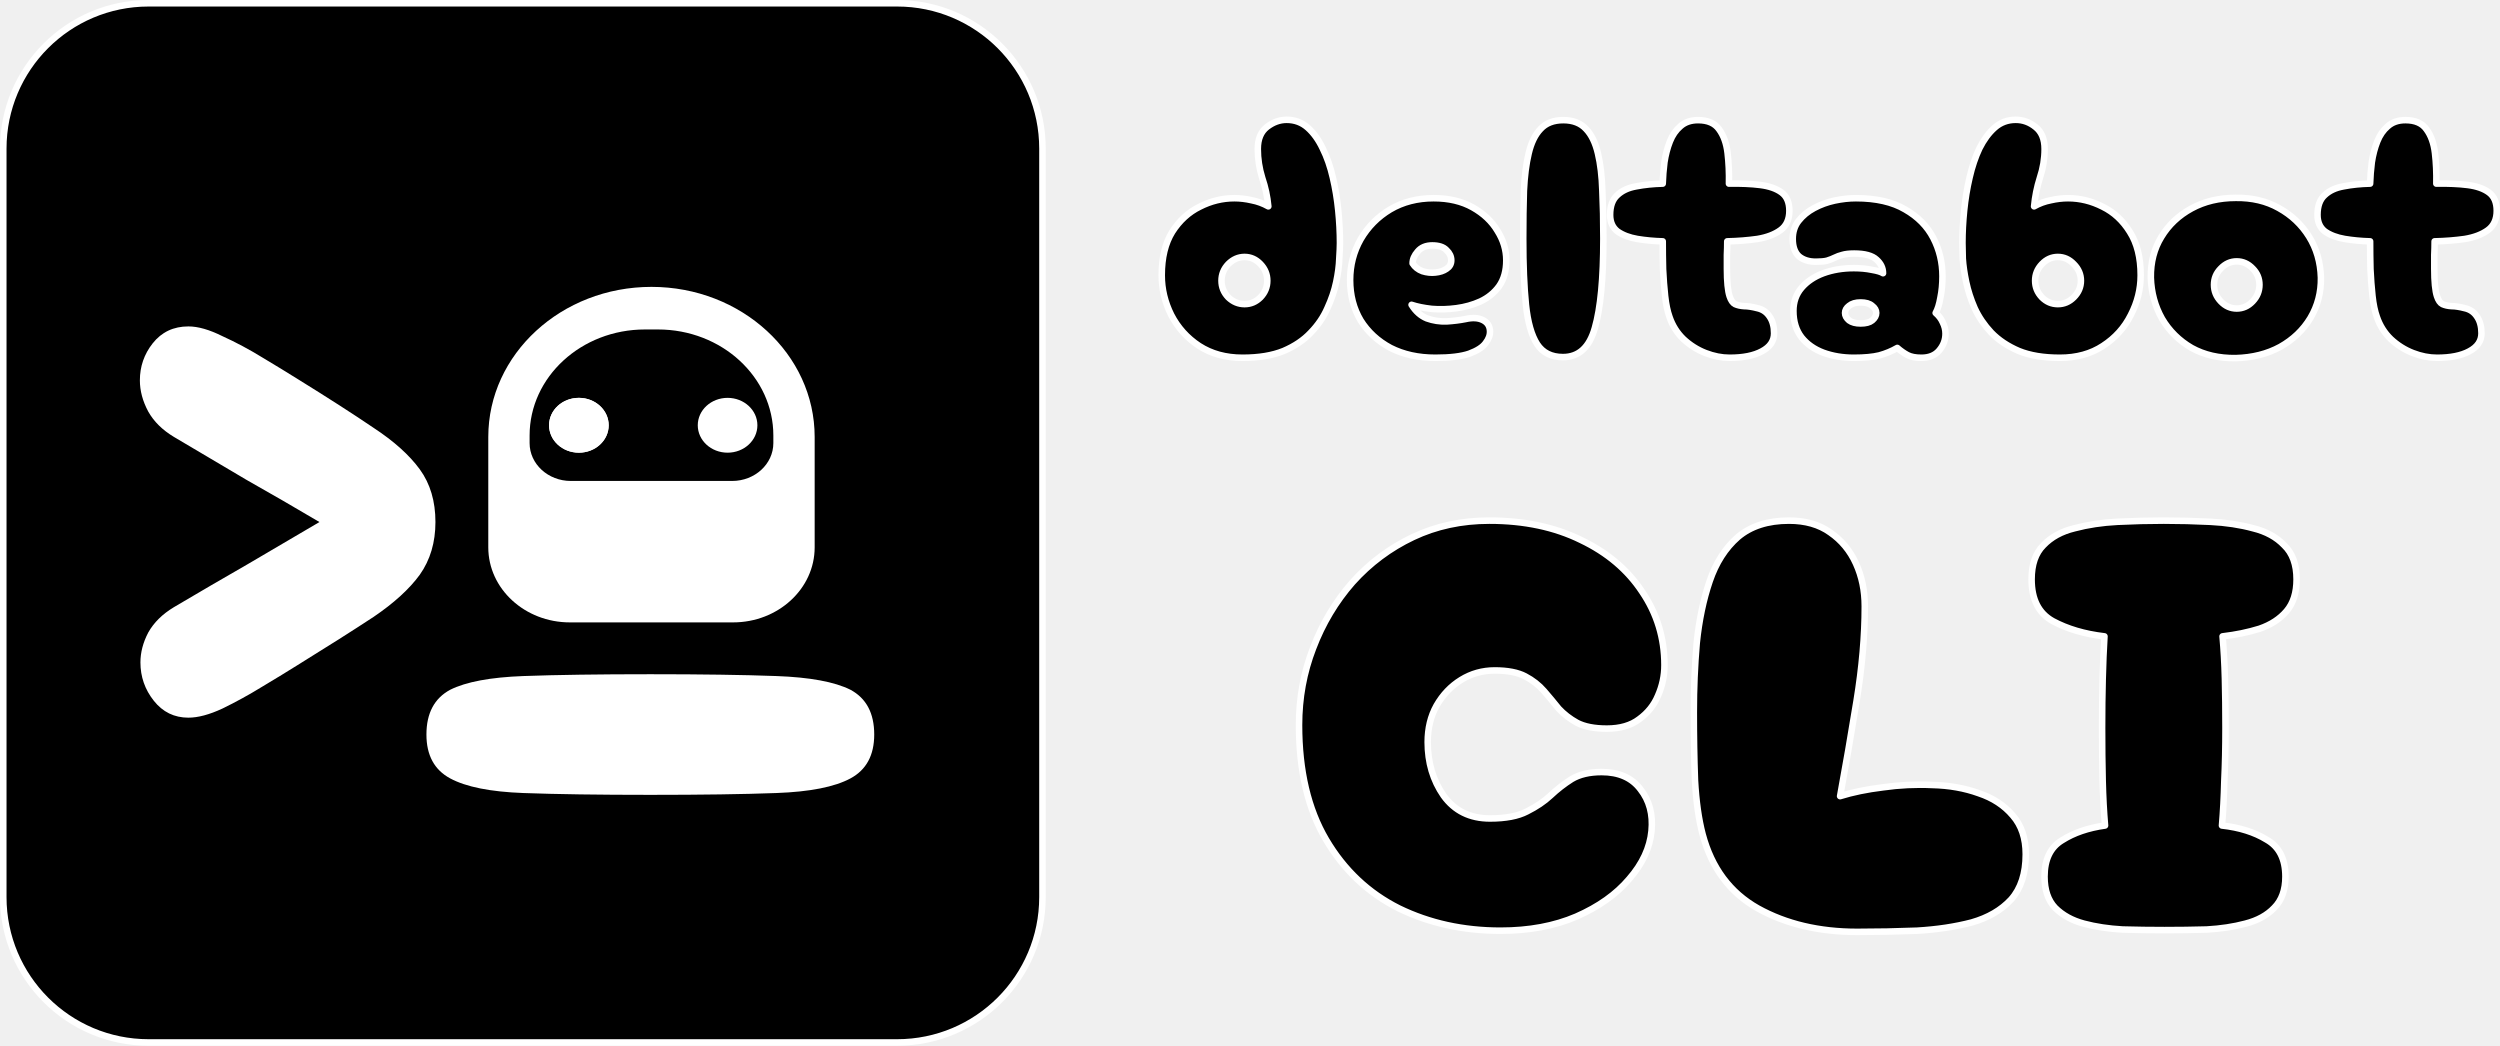
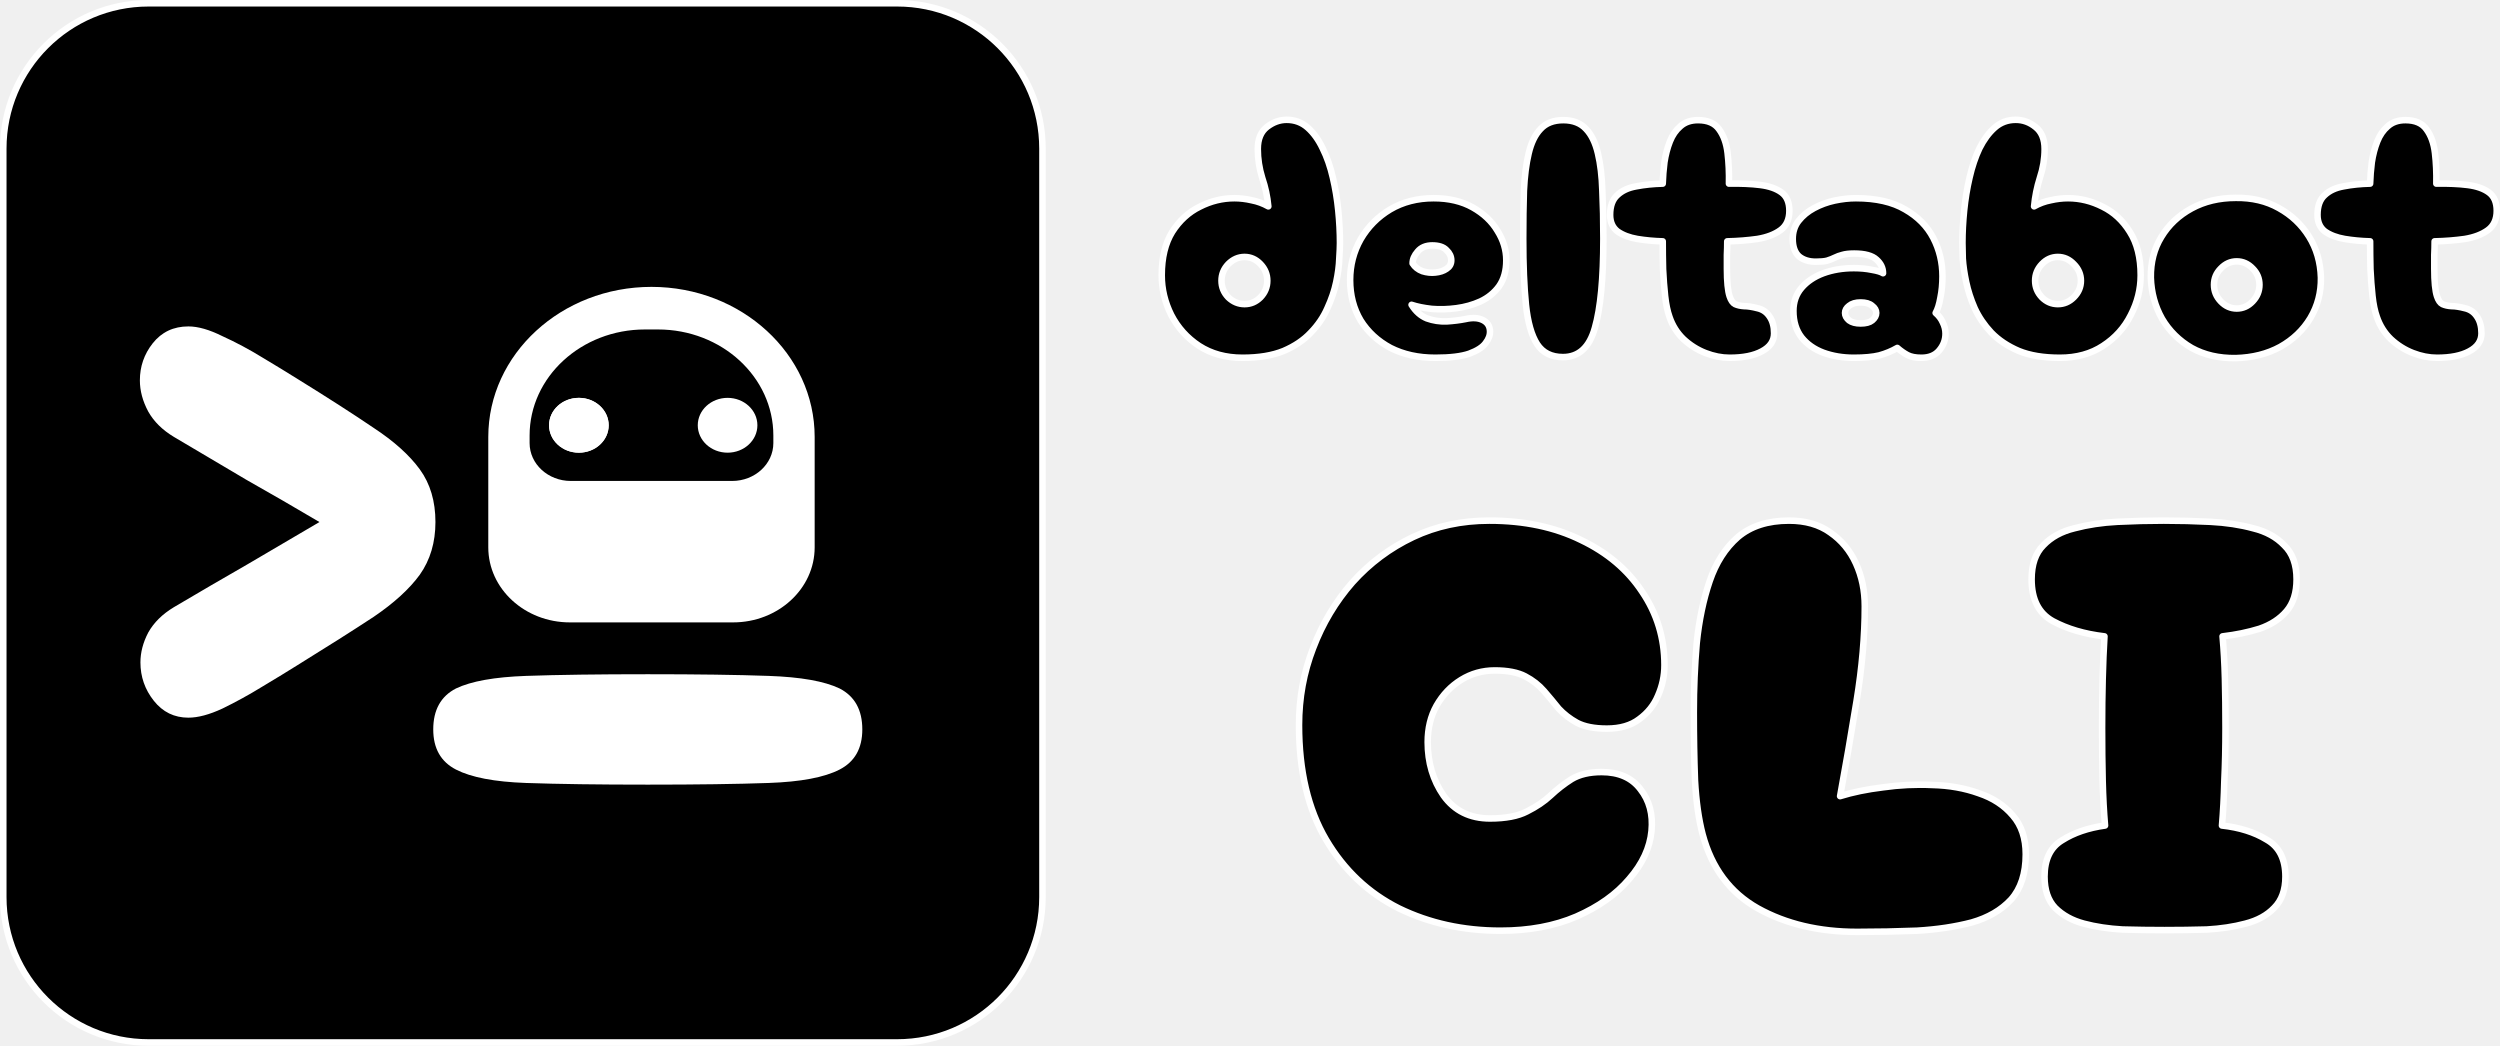
<svg xmlns="http://www.w3.org/2000/svg" width="1914.947" height="801.01" viewBox="0 0 1914.947 801.01" version="1.1" xml:space="preserve" style="clip-rule:evenodd;fill-rule:evenodd;stroke-linejoin:round;stroke-miterlimit:2" id="svg62">
  <g transform="translate(-295.231,-2608.635)" id="g53">
    <g id="Bot-a" transform="matrix(0.93082,0,0,0.93082,173.565,1585.25)">
      <rect x="131.251" y="1099.98" width="856.103" height="856.103" style="fill:none" id="rect2" />
      <g transform="matrix(0.266067,0,0,0.266067,-121.83,733.315)" id="g50">
        <rect style="fill:#000000;fill-opacity:1;stroke:#ffffff;stroke-width:20.189;stroke-linejoin:round;stroke-dasharray:none;stroke-opacity:1" id="rect4" width="3214.118" height="3214.118" x="959.248" y="1386.175" ry="449.507" />
        <g transform="matrix(0.6610215,0,0,0.6078476,1271.852,933.5194)" id="g48" style="clip-rule:evenodd;fill-rule:evenodd;stroke-width:20.878;stroke-linejoin:round;stroke-miterlimit:2;stroke-dasharray:none">
          <g transform="matrix(0.801855,0,0,0.801855,507.252,682.248)" id="g12" style="stroke-width:26.037;stroke-linejoin:round;stroke-dasharray:none">
-             <path d="m 3512.23,2829.77 c 0,-525.55 -426.68,-952.23 -952.23,-952.23 -525.55,0 -952.23,426.68 -952.23,952.23 v 700.71 c 0,262.77 213.34,476.11 476.12,476.11 h 952.22 c 262.78,0 476.12,-213.34 476.12,-476.11 z m -241.09,-9.05 c 0,-371.39 -301.51,-672.91 -672.9,-672.91 h -76.48 c -371.39,0 -672.9,301.52 -672.9,672.91 v 48.06 c 0,132.64 107.68,240.32 240.32,240.32 h 941.64 c 132.64,0 240.32,-107.68 240.32,-240.32 z" style="fill:#ffffff;stroke-width:26.037;stroke-linejoin:round;stroke-dasharray:none;fill-opacity:1" id="path10" />
+             <path d="m 3512.23,2829.77 c 0,-525.55 -426.68,-952.23 -952.23,-952.23 -525.55,0 -952.23,426.68 -952.23,952.23 v 700.71 c 0,262.77 213.34,476.11 476.12,476.11 h 952.22 c 262.78,0 476.12,-213.34 476.12,-476.11 z m -241.09,-9.05 c 0,-371.39 -301.51,-672.91 -672.9,-672.91 h -76.48 c -371.39,0 -672.9,301.52 -672.9,672.91 v 48.06 c 0,132.64 107.68,240.32 240.32,240.32 h 941.64 c 132.64,0 240.32,-107.68 240.32,-240.32 z" style="fill:#ffffff;fill-opacity:1;stroke-width:26.037;stroke-linejoin:round;stroke-dasharray:none" id="path10" />
          </g>
          <g transform="translate(0,107.758)" id="g24" style="stroke-width:20.878;stroke-linejoin:round;stroke-dasharray:none">
            <circle cx="2220.31" cy="2784.18" r="139.495" style="fill:#fafafa;stroke-width:20.878;stroke-linejoin:round;stroke-dasharray:none" id="circle22" />
          </g>
          <g transform="translate(0,107.758)" id="g28" style="stroke-width:20.878;stroke-linejoin:round;stroke-dasharray:none">
-             <circle cx="2220.31" cy="2784.18" r="139.495" style="fill:#ffffff;stroke-width:20.878;stroke-linejoin:round;stroke-dasharray:none;fill-opacity:1" id="circle26" />
+             <circle cx="2220.31" cy="2784.18" r="139.495" style="fill:#ffffff;fill-opacity:1;stroke-width:20.878;stroke-linejoin:round;stroke-dasharray:none" id="circle26" />
          </g>
          <g transform="translate(695.793,107.758)" id="g32" style="stroke-width:20.878;stroke-linejoin:round;stroke-dasharray:none">
-             <circle cx="2220.31" cy="2784.18" r="139.495" style="fill:#ffffff;stroke-width:20.878;stroke-linejoin:round;stroke-dasharray:none;fill-opacity:1" id="circle30" />
+             <circle cx="2220.31" cy="2784.18" r="139.495" style="fill:#ffffff;fill-opacity:1;stroke-width:20.878;stroke-linejoin:round;stroke-dasharray:none" id="circle30" />
          </g>
        </g>
-         <path d="m 4792.119,2482.576 q -77.687,0 -134.377,-36.744 -55.641,-36.744 -86.085,-95.534 -29.395,-58.79 -29.395,-122.829 0,-81.886 32.544,-134.377 33.594,-52.491 85.035,-77.687 51.441,-26.245 107.082,-26.245 26.245,0 53.541,6.299 27.295,5.249 51.441,18.897 -4.199,-45.142 -18.897,-88.185 -13.648,-44.092 -13.648,-89.235 0,-46.192 28.345,-68.238 28.345,-22.046 60.89,-22.046 37.794,0 65.089,24.146 27.295,24.146 46.192,64.039 19.947,39.893 31.495,90.284 11.548,49.342 16.797,101.832 5.249,52.491 5.249,100.783 0,15.747 -2.1,48.292 -1.05,32.544 -9.448,72.438 -8.399,39.893 -27.295,80.836 -17.847,40.943 -51.441,75.587 -32.544,34.644 -83.986,56.69 -51.441,20.996 -127.028,20.996 z m 6.299,-165.872 q 28.345,0 49.342,-20.996 20.996,-22.046 20.996,-51.441 0,-29.395 -20.996,-51.441 -20.996,-22.046 -49.342,-22.046 -28.345,0 -50.391,22.046 -20.996,22.046 -20.996,51.441 0,29.395 20.996,51.441 22.046,20.996 50.391,20.996 z m 589.999,165.872 q -78.737,0 -138.576,-30.445 -58.79,-31.495 -92.384,-85.035 -32.544,-54.591 -32.544,-124.929 0,-68.238 32.544,-125.978 33.594,-57.74 91.334,-92.384 58.79,-34.644 134.377,-34.644 70.338,0 120.729,28.345 50.391,28.345 76.637,72.438 27.295,43.043 27.295,91.334 0,48.292 -22.046,79.786 -22.046,30.445 -57.74,47.242 -34.644,15.747 -74.537,20.996 -39.893,5.249 -76.637,2.1 -36.744,-4.199 -61.939,-12.598 18.897,30.445 47.242,41.993 29.395,10.498 60.89,9.448 32.544,-2.1 58.79,-7.349 32.544,-7.349 53.541,3.15 20.996,10.498 22.046,33.594 1.05,18.897 -13.648,37.794 -13.648,18.897 -50.391,32.544 -36.744,12.598 -104.982,12.598 z m -70.338,-291.85 q 10.498,16.797 30.445,24.146 19.947,6.299 39.893,4.199 20.996,-2.1 34.644,-11.548 14.697,-9.448 14.697,-26.245 0,-17.847 -14.697,-31.495 -13.648,-14.697 -44.093,-14.697 -29.395,0 -45.142,18.897 -15.747,17.847 -15.747,36.744 z m 465.07,289.75 q -53.541,0 -79.786,-39.893 -26.245,-40.943 -34.644,-121.779 -8.399,-81.886 -8.399,-204.715 0,-80.836 2.1,-148.025 3.149,-67.189 14.697,-115.48 11.548,-49.342 36.744,-75.587 25.196,-27.295 70.338,-27.295 45.142,0 70.338,27.295 25.196,26.245 36.744,75.587 11.548,48.292 13.648,115.48 3.15,67.188 3.15,148.025 0,184.768 -26.245,276.103 -25.196,90.284 -98.683,90.284 z m 515.461,2.1 q -36.744,0 -74.537,-14.697 -37.794,-14.697 -68.238,-43.043 -29.395,-28.345 -43.043,-68.238 -9.448,-26.245 -13.648,-65.089 -4.199,-38.843 -6.299,-82.936 -1.05,-44.093 -1.05,-86.085 -40.943,-1.05 -78.737,-7.349 -36.744,-6.299 -60.889,-23.096 -23.096,-17.847 -23.096,-51.441 0,-40.943 22.046,-60.89 22.046,-20.996 58.79,-27.295 37.794,-7.349 81.886,-8.399 1.05,-32.544 5.249,-66.139 5.249,-34.644 16.797,-64.039 11.548,-29.395 32.544,-47.242 20.996,-18.897 54.591,-18.897 45.142,0 65.089,28.345 20.996,28.345 26.245,73.487 5.249,45.142 4.199,94.484 54.591,-1.05 96.584,4.199 41.993,5.249 66.139,23.096 24.146,17.847 24.146,56.69 0,39.893 -27.295,59.84 -27.295,19.947 -71.388,27.295 -44.092,6.299 -93.434,7.349 0,19.947 -1.05,41.993 0,20.996 0,43.043 0,59.84 8.399,85.035 6.299,18.897 16.797,24.146 11.548,5.249 28.345,6.299 16.797,0 40.943,6.299 24.146,5.249 37.794,26.245 13.648,19.947 13.648,51.441 0,35.694 -37.794,55.641 -36.744,19.947 -99.733,19.947 z m 384.233,0 q -51.441,0 -94.484,-15.747 -41.993,-15.747 -67.189,-47.242 -25.196,-32.544 -25.196,-81.886 0,-41.993 25.196,-71.388 25.196,-29.395 67.189,-45.142 43.043,-15.747 94.484,-15.747 30.445,0 55.641,5.249 25.196,4.199 34.644,10.498 0,-24.146 -19.947,-41.993 -19.947,-18.897 -69.288,-18.897 -23.096,0 -36.744,4.199 -12.598,3.15 -23.096,8.399 -10.498,5.249 -24.146,9.448 -12.598,3.149 -34.644,3.149 -32.544,0 -52.491,-16.797 -18.897,-17.847 -18.897,-53.541 0,-32.544 17.847,-55.641 18.897,-24.146 48.292,-39.893 29.395,-15.747 62.989,-23.096 34.644,-7.349 66.139,-7.349 93.434,0 152.224,34.644 58.79,33.594 87.135,88.185 28.345,54.591 28.345,118.63 0,35.694 -6.299,66.139 -5.249,30.445 -14.697,47.242 14.697,12.598 22.046,29.395 8.399,16.797 8.399,34.644 0,29.395 -19.947,52.491 -18.897,22.046 -54.591,22.046 -27.295,0 -43.043,-8.399 -15.747,-8.399 -31.495,-22.046 -25.196,14.697 -55.641,23.096 -30.445,7.349 -78.737,7.349 z m 20.996,-106.032 q 24.146,0 35.694,-9.448 12.598,-10.498 12.598,-23.096 0,-12.598 -12.598,-22.046 -11.548,-10.498 -35.694,-10.498 -23.096,0 -35.694,10.498 -12.598,9.448 -12.598,22.046 0,12.598 12.598,23.096 12.598,9.448 35.694,9.448 z m 616.244,106.032 q -75.587,0 -127.028,-20.996 -51.441,-22.046 -85.035,-56.69 -32.544,-34.644 -51.441,-75.587 -17.847,-40.943 -26.245,-80.836 -8.399,-39.893 -10.498,-72.438 -1.05,-32.544 -1.05,-48.292 0,-48.292 5.249,-100.783 5.249,-52.491 16.797,-101.832 11.548,-50.391 30.445,-90.284 19.947,-39.893 47.242,-64.039 27.295,-24.146 65.089,-24.146 33.594,0 60.889,22.046 28.345,22.046 28.345,68.238 0,45.142 -14.697,89.235 -13.648,43.043 -17.847,88.185 24.146,-13.648 51.441,-18.897 27.295,-6.299 53.541,-6.299 55.641,0 107.082,26.245 51.441,25.196 83.986,77.687 33.594,52.491 33.594,134.377 0,64.039 -30.445,122.829 -29.395,58.79 -86.085,95.534 -55.641,36.744 -133.327,36.744 z m -6.299,-165.872 q 28.345,0 49.342,-20.996 22.046,-22.046 22.046,-51.441 0,-29.395 -22.046,-51.441 -20.996,-22.046 -49.342,-22.046 -28.345,0 -49.342,22.046 -20.996,22.046 -20.996,51.441 0,29.395 20.996,51.441 20.996,20.996 49.342,20.996 z m 550.106,166.921 q -77.687,1.05 -136.477,-31.495 -57.74,-33.594 -91.334,-90.284 -32.544,-57.74 -34.644,-127.028 -1.05,-71.388 32.544,-125.978 33.594,-55.641 93.434,-88.185 59.84,-32.544 136.477,-32.544 75.587,-1.05 133.327,31.495 58.79,32.544 93.434,88.185 34.644,55.64 36.744,127.028 1.05,68.238 -32.544,124.928 -33.594,55.641 -93.434,89.235 -59.84,32.544 -137.526,34.644 z m 3.15,-153.274 q 28.345,0 49.342,-22.046 20.996,-22.046 20.996,-51.441 0,-29.395 -20.996,-50.391 -20.996,-22.046 -49.342,-22.046 -28.345,0 -49.342,22.046 -20.996,20.996 -20.996,50.391 0,29.395 20.996,51.441 20.996,22.046 49.342,22.046 z m 619.394,152.224 q -36.744,0 -74.537,-14.697 -37.794,-14.697 -68.238,-43.043 -29.395,-28.345 -43.043,-68.238 -9.448,-26.245 -13.648,-65.089 -4.199,-38.843 -6.299,-82.936 -1.05,-44.093 -1.05,-86.085 -40.943,-1.05 -78.737,-7.349 -36.744,-6.299 -60.89,-23.096 -23.096,-17.847 -23.096,-51.441 0,-40.943 22.046,-60.89 22.046,-20.996 58.79,-27.295 37.794,-7.349 81.886,-8.399 1.05,-32.544 5.249,-66.139 5.249,-34.644 16.797,-64.039 11.548,-29.395 32.544,-47.242 20.996,-18.897 54.591,-18.897 45.142,0 65.089,28.345 20.996,28.345 26.245,73.487 5.249,45.142 4.199,94.484 54.591,-1.05 96.583,4.199 41.993,5.249 66.139,23.096 24.146,17.847 24.146,56.69 0,39.893 -27.295,59.84 -27.295,19.947 -71.388,27.295 -44.093,6.299 -93.434,7.349 0,19.947 -1.05,41.993 0,20.996 0,43.043 0,59.84 8.399,85.035 6.299,18.897 16.797,24.146 11.548,5.249 28.345,6.299 16.797,0 40.943,6.299 24.146,5.249 37.794,26.245 13.648,19.947 13.648,51.441 0,35.694 -37.794,55.641 -36.744,19.947 -99.733,19.947 z" id="text8" style="font-size:1049.82px;font-family:'Cherry Bomb One';-inkscape-font-specification:'Cherry Bomb One';fill:#000000;stroke:#ffffff;stroke-width:20.189;fill-opacity:1" aria-label="deltabot" />
-         <path d="m 5590.089,4254.574 q -172.615,0 -314.341,-69.046 -141.726,-70.863 -225.308,-212.589 -83.582,-141.726 -83.582,-354.315 0,-125.373 43.608,-238.027 43.608,-114.471 121.739,-203.504 79.948,-89.033 187.151,-139.909 107.203,-50.876 236.21,-50.876 161.713,0 283.452,59.961 121.739,58.144 188.968,159.896 69.046,101.752 69.046,227.125 0,49.059 -19.987,94.484 -18.17,43.608 -58.144,72.68 -38.157,29.072 -99.935,29.072 -58.144,0 -92.667,-18.17 -32.706,-18.17 -56.327,-43.608 -21.804,-27.255 -45.425,-54.51 -23.621,-27.255 -58.144,-45.425 -34.523,-18.17 -94.484,-18.17 -56.327,0 -103.569,29.072 -47.242,29.072 -76.314,79.948 -27.255,49.059 -27.255,112.654 0,94.484 49.059,165.347 50.876,70.863 143.543,70.863 72.68,0 114.471,-21.804 43.608,-21.804 72.68,-49.059 30.889,-29.072 65.412,-50.876 36.34,-21.804 92.667,-21.804 79.948,0 119.922,52.693 41.791,52.693 34.523,129.007 -7.268,78.131 -69.046,148.994 -59.961,70.863 -163.53,116.288 -101.752,43.608 -234.393,43.608 z m 1102.921,3.634 q -176.249,0 -307.073,-72.68 -129.007,-72.68 -170.798,-228.942 -18.17,-69.046 -23.621,-167.164 -3.634,-99.935 -3.634,-210.772 0,-109.02 9.085,-214.406 10.902,-105.386 39.974,-190.785 29.072,-85.399 87.216,-136.275 59.961,-50.876 158.079,-50.876 76.314,0 127.19,36.34 52.693,36.34 79.948,96.301 27.255,59.961 27.255,132.641 0,136.275 -25.438,292.537 -25.438,156.262 -50.876,294.354 58.144,-18.17 132.641,-27.255 76.314,-10.902 152.628,-7.268 78.131,1.817 143.543,25.438 65.412,21.804 105.386,69.046 39.974,45.425 39.974,119.922 0,89.033 -45.425,139.909 -45.425,49.059 -121.739,70.863 -76.314,19.987 -168.981,25.438 -92.667,3.634 -185.334,3.634 z m 950.289,-5.451 q -63.595,0 -129.007,-1.817 -65.412,-3.634 -119.922,-18.17 -54.51,-14.536 -89.033,-49.059 -32.706,-34.523 -32.706,-96.301 0,-79.948 54.51,-112.654 54.51,-34.523 132.641,-45.425 -5.451,-63.595 -7.268,-138.092 -1.817,-76.314 -1.817,-163.53 0,-79.948 1.817,-150.811 1.817,-72.68 5.451,-132.641 -92.667,-10.902 -159.896,-47.242 -65.412,-36.34 -65.412,-129.007 0,-69.046 36.34,-105.386 36.34,-38.157 96.301,-52.693 61.778,-16.353 132.641,-19.987 72.68,-3.634 143.543,-3.634 70.863,0 143.543,3.634 72.68,3.634 132.641,19.987 59.961,14.536 96.301,52.693 38.157,36.34 38.157,105.386 0,61.778 -30.889,98.118 -30.889,36.34 -83.582,54.51 -52.693,16.353 -114.471,23.621 5.451,59.961 7.268,130.824 1.817,70.863 1.817,152.628 0,87.216 -3.634,163.53 -1.817,74.497 -7.268,138.092 81.765,9.085 138.092,43.608 58.144,32.706 58.144,114.471 0,61.778 -34.523,96.301 -32.706,34.523 -89.033,49.059 -54.51,14.536 -119.922,18.17 -65.412,1.817 -130.824,1.817 z" id="text9" style="font-size:1817px;font-family:'Cherry Bomb One';-inkscape-font-specification:'Cherry Bomb One';fill:#000000;stroke:#ffffff;stroke-width:20.189;fill-opacity:1" aria-label="CLI" />
+         <path d="m 4792.119,2482.576 q -77.687,0 -134.377,-36.744 -55.641,-36.744 -86.085,-95.534 -29.395,-58.79 -29.395,-122.829 0,-81.886 32.544,-134.377 33.594,-52.491 85.035,-77.687 51.441,-26.245 107.082,-26.245 26.245,0 53.541,6.299 27.295,5.249 51.441,18.897 -4.199,-45.142 -18.897,-88.185 -13.648,-44.092 -13.648,-89.235 0,-46.192 28.345,-68.238 28.345,-22.046 60.89,-22.046 37.794,0 65.089,24.146 27.295,24.146 46.192,64.039 19.947,39.893 31.495,90.284 11.548,49.342 16.797,101.832 5.249,52.491 5.249,100.783 0,15.747 -2.1,48.292 -1.05,32.544 -9.448,72.438 -8.399,39.893 -27.295,80.836 -17.847,40.943 -51.441,75.587 -32.544,34.644 -83.986,56.69 -51.441,20.996 -127.028,20.996 z m 6.299,-165.872 q 28.345,0 49.342,-20.996 20.996,-22.046 20.996,-51.441 0,-29.395 -20.996,-51.441 -20.996,-22.046 -49.342,-22.046 -28.345,0 -50.391,22.046 -20.996,22.046 -20.996,51.441 0,29.395 20.996,51.441 22.046,20.996 50.391,20.996 z m 589.999,165.872 q -78.737,0 -138.576,-30.445 -58.79,-31.495 -92.384,-85.035 -32.544,-54.591 -32.544,-124.929 0,-68.238 32.544,-125.978 33.594,-57.74 91.334,-92.384 58.79,-34.644 134.377,-34.644 70.338,0 120.729,28.345 50.391,28.345 76.637,72.438 27.295,43.043 27.295,91.334 0,48.292 -22.046,79.786 -22.046,30.445 -57.74,47.242 -34.644,15.747 -74.537,20.996 -39.893,5.249 -76.637,2.1 -36.744,-4.199 -61.939,-12.598 18.897,30.445 47.242,41.993 29.395,10.498 60.89,9.448 32.544,-2.1 58.79,-7.349 32.544,-7.349 53.541,3.15 20.996,10.498 22.046,33.594 1.05,18.897 -13.648,37.794 -13.648,18.897 -50.391,32.544 -36.744,12.598 -104.982,12.598 z m -70.338,-291.85 q 10.498,16.797 30.445,24.146 19.947,6.299 39.893,4.199 20.996,-2.1 34.644,-11.548 14.697,-9.448 14.697,-26.245 0,-17.847 -14.697,-31.495 -13.648,-14.697 -44.093,-14.697 -29.395,0 -45.142,18.897 -15.747,17.847 -15.747,36.744 z m 465.07,289.75 q -53.541,0 -79.786,-39.893 -26.245,-40.943 -34.644,-121.779 -8.399,-81.886 -8.399,-204.715 0,-80.836 2.1,-148.025 3.149,-67.189 14.697,-115.48 11.548,-49.342 36.744,-75.587 25.196,-27.295 70.338,-27.295 45.142,0 70.338,27.295 25.196,26.245 36.744,75.587 11.548,48.292 13.648,115.48 3.15,67.188 3.15,148.025 0,184.768 -26.245,276.103 -25.196,90.284 -98.683,90.284 z m 515.461,2.1 q -36.744,0 -74.537,-14.697 -37.794,-14.697 -68.238,-43.043 -29.395,-28.345 -43.043,-68.238 -9.448,-26.245 -13.648,-65.089 -4.199,-38.843 -6.299,-82.936 -1.05,-44.093 -1.05,-86.085 -40.943,-1.05 -78.737,-7.349 -36.744,-6.299 -60.889,-23.096 -23.096,-17.847 -23.096,-51.441 0,-40.943 22.046,-60.89 22.046,-20.996 58.79,-27.295 37.794,-7.349 81.886,-8.399 1.05,-32.544 5.249,-66.139 5.249,-34.644 16.797,-64.039 11.548,-29.395 32.544,-47.242 20.996,-18.897 54.591,-18.897 45.142,0 65.089,28.345 20.996,28.345 26.245,73.487 5.249,45.142 4.199,94.484 54.591,-1.05 96.584,4.199 41.993,5.249 66.139,23.096 24.146,17.847 24.146,56.69 0,39.893 -27.295,59.84 -27.295,19.947 -71.388,27.295 -44.092,6.299 -93.434,7.349 0,19.947 -1.05,41.993 0,20.996 0,43.043 0,59.84 8.399,85.035 6.299,18.897 16.797,24.146 11.548,5.249 28.345,6.299 16.797,0 40.943,6.299 24.146,5.249 37.794,26.245 13.648,19.947 13.648,51.441 0,35.694 -37.794,55.641 -36.744,19.947 -99.733,19.947 z m 384.233,0 q -51.441,0 -94.484,-15.747 -41.993,-15.747 -67.189,-47.242 -25.196,-32.544 -25.196,-81.886 0,-41.993 25.196,-71.388 25.196,-29.395 67.189,-45.142 43.043,-15.747 94.484,-15.747 30.445,0 55.641,5.249 25.196,4.199 34.644,10.498 0,-24.146 -19.947,-41.993 -19.947,-18.897 -69.288,-18.897 -23.096,0 -36.744,4.199 -12.598,3.15 -23.096,8.399 -10.498,5.249 -24.146,9.448 -12.598,3.149 -34.644,3.149 -32.544,0 -52.491,-16.797 -18.897,-17.847 -18.897,-53.541 0,-32.544 17.847,-55.641 18.897,-24.146 48.292,-39.893 29.395,-15.747 62.989,-23.096 34.644,-7.349 66.139,-7.349 93.434,0 152.224,34.644 58.79,33.594 87.135,88.185 28.345,54.591 28.345,118.63 0,35.694 -6.299,66.139 -5.249,30.445 -14.697,47.242 14.697,12.598 22.046,29.395 8.399,16.797 8.399,34.644 0,29.395 -19.947,52.491 -18.897,22.046 -54.591,22.046 -27.295,0 -43.043,-8.399 -15.747,-8.399 -31.495,-22.046 -25.196,14.697 -55.641,23.096 -30.445,7.349 -78.737,7.349 z m 20.996,-106.032 q 24.146,0 35.694,-9.448 12.598,-10.498 12.598,-23.096 0,-12.598 -12.598,-22.046 -11.548,-10.498 -35.694,-10.498 -23.096,0 -35.694,10.498 -12.598,9.448 -12.598,22.046 0,12.598 12.598,23.096 12.598,9.448 35.694,9.448 z m 616.244,106.032 q -75.587,0 -127.028,-20.996 -51.441,-22.046 -85.035,-56.69 -32.544,-34.644 -51.441,-75.587 -17.847,-40.943 -26.245,-80.836 -8.399,-39.893 -10.498,-72.438 -1.05,-32.544 -1.05,-48.292 0,-48.292 5.249,-100.783 5.249,-52.491 16.797,-101.832 11.548,-50.391 30.445,-90.284 19.947,-39.893 47.242,-64.039 27.295,-24.146 65.089,-24.146 33.594,0 60.889,22.046 28.345,22.046 28.345,68.238 0,45.142 -14.697,89.235 -13.648,43.043 -17.847,88.185 24.146,-13.648 51.441,-18.897 27.295,-6.299 53.541,-6.299 55.641,0 107.082,26.245 51.441,25.196 83.986,77.687 33.594,52.491 33.594,134.377 0,64.039 -30.445,122.829 -29.395,58.79 -86.085,95.534 -55.641,36.744 -133.327,36.744 z m -6.299,-165.872 q 28.345,0 49.342,-20.996 22.046,-22.046 22.046,-51.441 0,-29.395 -22.046,-51.441 -20.996,-22.046 -49.342,-22.046 -28.345,0 -49.342,22.046 -20.996,22.046 -20.996,51.441 0,29.395 20.996,51.441 20.996,20.996 49.342,20.996 z m 550.106,166.921 q -77.687,1.05 -136.477,-31.495 -57.74,-33.594 -91.334,-90.284 -32.544,-57.74 -34.644,-127.028 -1.05,-71.388 32.544,-125.978 33.594,-55.641 93.434,-88.185 59.84,-32.544 136.477,-32.544 75.587,-1.05 133.327,31.495 58.79,32.544 93.434,88.185 34.644,55.64 36.744,127.028 1.05,68.238 -32.544,124.928 -33.594,55.641 -93.434,89.235 -59.84,32.544 -137.526,34.644 z m 3.15,-153.274 q 28.345,0 49.342,-22.046 20.996,-22.046 20.996,-51.441 0,-29.395 -20.996,-50.391 -20.996,-22.046 -49.342,-22.046 -28.345,0 -49.342,22.046 -20.996,20.996 -20.996,50.391 0,29.395 20.996,51.441 20.996,22.046 49.342,22.046 z m 619.394,152.224 q -36.744,0 -74.537,-14.697 -37.794,-14.697 -68.238,-43.043 -29.395,-28.345 -43.043,-68.238 -9.448,-26.245 -13.648,-65.089 -4.199,-38.843 -6.299,-82.936 -1.05,-44.093 -1.05,-86.085 -40.943,-1.05 -78.737,-7.349 -36.744,-6.299 -60.89,-23.096 -23.096,-17.847 -23.096,-51.441 0,-40.943 22.046,-60.89 22.046,-20.996 58.79,-27.295 37.794,-7.349 81.886,-8.399 1.05,-32.544 5.249,-66.139 5.249,-34.644 16.797,-64.039 11.548,-29.395 32.544,-47.242 20.996,-18.897 54.591,-18.897 45.142,0 65.089,28.345 20.996,28.345 26.245,73.487 5.249,45.142 4.199,94.484 54.591,-1.05 96.583,4.199 41.993,5.249 66.139,23.096 24.146,17.847 24.146,56.69 0,39.893 -27.295,59.84 -27.295,19.947 -71.388,27.295 -44.093,6.299 -93.434,7.349 0,19.947 -1.05,41.993 0,20.996 0,43.043 0,59.84 8.399,85.035 6.299,18.897 16.797,24.146 11.548,5.249 28.345,6.299 16.797,0 40.943,6.299 24.146,5.249 37.794,26.245 13.648,19.947 13.648,51.441 0,35.694 -37.794,55.641 -36.744,19.947 -99.733,19.947 z" id="text8" style="font-size:1049.82px;font-family:'Cherry Bomb One';-inkscape-font-specification:'Cherry Bomb One';fill:#000000;fill-opacity:1;stroke:#ffffff;stroke-width:20.189" aria-label="deltabot" />
+         <path d="m 5590.089,4254.574 q -172.615,0 -314.341,-69.046 -141.726,-70.863 -225.308,-212.589 -83.582,-141.726 -83.582,-354.315 0,-125.373 43.608,-238.027 43.608,-114.471 121.739,-203.504 79.948,-89.033 187.151,-139.909 107.203,-50.876 236.21,-50.876 161.713,0 283.452,59.961 121.739,58.144 188.968,159.896 69.046,101.752 69.046,227.125 0,49.059 -19.987,94.484 -18.17,43.608 -58.144,72.68 -38.157,29.072 -99.935,29.072 -58.144,0 -92.667,-18.17 -32.706,-18.17 -56.327,-43.608 -21.804,-27.255 -45.425,-54.51 -23.621,-27.255 -58.144,-45.425 -34.523,-18.17 -94.484,-18.17 -56.327,0 -103.569,29.072 -47.242,29.072 -76.314,79.948 -27.255,49.059 -27.255,112.654 0,94.484 49.059,165.347 50.876,70.863 143.543,70.863 72.68,0 114.471,-21.804 43.608,-21.804 72.68,-49.059 30.889,-29.072 65.412,-50.876 36.34,-21.804 92.667,-21.804 79.948,0 119.922,52.693 41.791,52.693 34.523,129.007 -7.268,78.131 -69.046,148.994 -59.961,70.863 -163.53,116.288 -101.752,43.608 -234.393,43.608 z m 1102.921,3.634 q -176.249,0 -307.073,-72.68 -129.007,-72.68 -170.798,-228.942 -18.17,-69.046 -23.621,-167.164 -3.634,-99.935 -3.634,-210.772 0,-109.02 9.085,-214.406 10.902,-105.386 39.974,-190.785 29.072,-85.399 87.216,-136.275 59.961,-50.876 158.079,-50.876 76.314,0 127.19,36.34 52.693,36.34 79.948,96.301 27.255,59.961 27.255,132.641 0,136.275 -25.438,292.537 -25.438,156.262 -50.876,294.354 58.144,-18.17 132.641,-27.255 76.314,-10.902 152.628,-7.268 78.131,1.817 143.543,25.438 65.412,21.804 105.386,69.046 39.974,45.425 39.974,119.922 0,89.033 -45.425,139.909 -45.425,49.059 -121.739,70.863 -76.314,19.987 -168.981,25.438 -92.667,3.634 -185.334,3.634 z m 950.289,-5.451 q -63.595,0 -129.007,-1.817 -65.412,-3.634 -119.922,-18.17 -54.51,-14.536 -89.033,-49.059 -32.706,-34.523 -32.706,-96.301 0,-79.948 54.51,-112.654 54.51,-34.523 132.641,-45.425 -5.451,-63.595 -7.268,-138.092 -1.817,-76.314 -1.817,-163.53 0,-79.948 1.817,-150.811 1.817,-72.68 5.451,-132.641 -92.667,-10.902 -159.896,-47.242 -65.412,-36.34 -65.412,-129.007 0,-69.046 36.34,-105.386 36.34,-38.157 96.301,-52.693 61.778,-16.353 132.641,-19.987 72.68,-3.634 143.543,-3.634 70.863,0 143.543,3.634 72.68,3.634 132.641,19.987 59.961,14.536 96.301,52.693 38.157,36.34 38.157,105.386 0,61.778 -30.889,98.118 -30.889,36.34 -83.582,54.51 -52.693,16.353 -114.471,23.621 5.451,59.961 7.268,130.824 1.817,70.863 1.817,152.628 0,87.216 -3.634,163.53 -1.817,74.497 -7.268,138.092 81.765,9.085 138.092,43.608 58.144,32.706 58.144,114.471 0,61.778 -34.523,96.301 -32.706,34.523 -89.033,49.059 -54.51,14.536 -119.922,18.17 -65.412,1.817 -130.824,1.817 z" id="text9" style="font-size:1817px;font-family:'Cherry Bomb One';-inkscape-font-specification:'Cherry Bomb One';fill:#000000;fill-opacity:1;stroke:#ffffff;stroke-width:20.189" aria-label="CLI" />
      </g>
    </g>
  </g>
  <defs id="defs60" />
-   <path d="m 498.14,608.841 q -58.8,0 -97.3,-1.4 -37.8,-1.4 -56,-11.2 -18.2,-9.8 -18.2,-33.6 0,-24.5 18.2,-34.3 18.2,-9.1 56,-10.5 38.5,-1.4 97.3,-1.4 58.8,0 96.6,1.4 38.5,1.4 56.7,10.5 18.2,9.8 18.2,34.3 0,23.8 -18.2,33.6 -18.2,9.8 -56.7,11.2 -37.8,1.4 -96.6,1.4 z" id="text7" style="font-size:700px;font-family:'Cherry Bomb One';-inkscape-font-specification:'Cherry Bomb One';fill:#ffffff;stroke-width:1.002" aria-label="_" />
+   <path d="m 496.185,601.018 q -56.341,0 -93.232,-1.281 -36.219,-1.281 -53.658,-10.252 -17.439,-8.97 -17.439,-30.755 0,-22.426 17.439,-31.396 17.439,-8.33 53.658,-9.611 36.89,-1.281 93.232,-1.281 56.341,0 92.561,1.281 36.89,1.281 54.329,9.611 17.439,8.97 17.439,31.396 0,21.785 -17.439,30.755 -17.439,8.97 -54.329,10.252 -36.219,1.281 -92.561,1.281 z" id="text7" style="font-size:700px;font-family:'Cherry Bomb One';-inkscape-font-specification:'Cherry Bomb One';fill:#ffffff;stroke-width:0.938" aria-label="_" />
  <path style="font-size:500px;font-family:'Cherry Bomb One';-inkscape-font-specification:'Cherry Bomb One';clip-rule:evenodd;fill:#ffffff;fill-rule:evenodd;stroke-width:0.786;stroke-linejoin:round;stroke-miterlimit:2" d="m 144.304,549.72 q -16.232,0 -26.485,-12.944 -10.252,-12.944 -10.252,-29.372 0,-11.45 5.98,-22.9 6.408,-11.45 19.65,-19.415 27.766,-16.428 56.387,-32.857 28.62,-16.926 55.105,-32.359 -27.766,-16.428 -55.959,-32.359 -27.766,-16.428 -55.532,-32.857 -13.242,-7.965 -19.65,-19.415 -6.408,-11.948 -6.408,-23.896 0,-15.931 9.825,-28.376 10.252,-12.944 27.339,-12.944 11.106,0 26.057,7.467 15.378,6.97 30.756,16.428 15.805,9.459 26.912,16.428 34.601,21.407 58.095,37.337 23.494,15.433 35.455,31.861 11.961,16.428 11.961,40.324 0,23.398 -11.961,40.324 -11.961,16.428 -35.455,32.359 -23.494,15.433 -58.095,36.839 -11.106,6.97 -26.912,16.428 -15.378,9.459 -30.756,16.926 -14.951,6.97 -26.057,6.97 z" id="text1-6" aria-label="&gt;" />
</svg>
